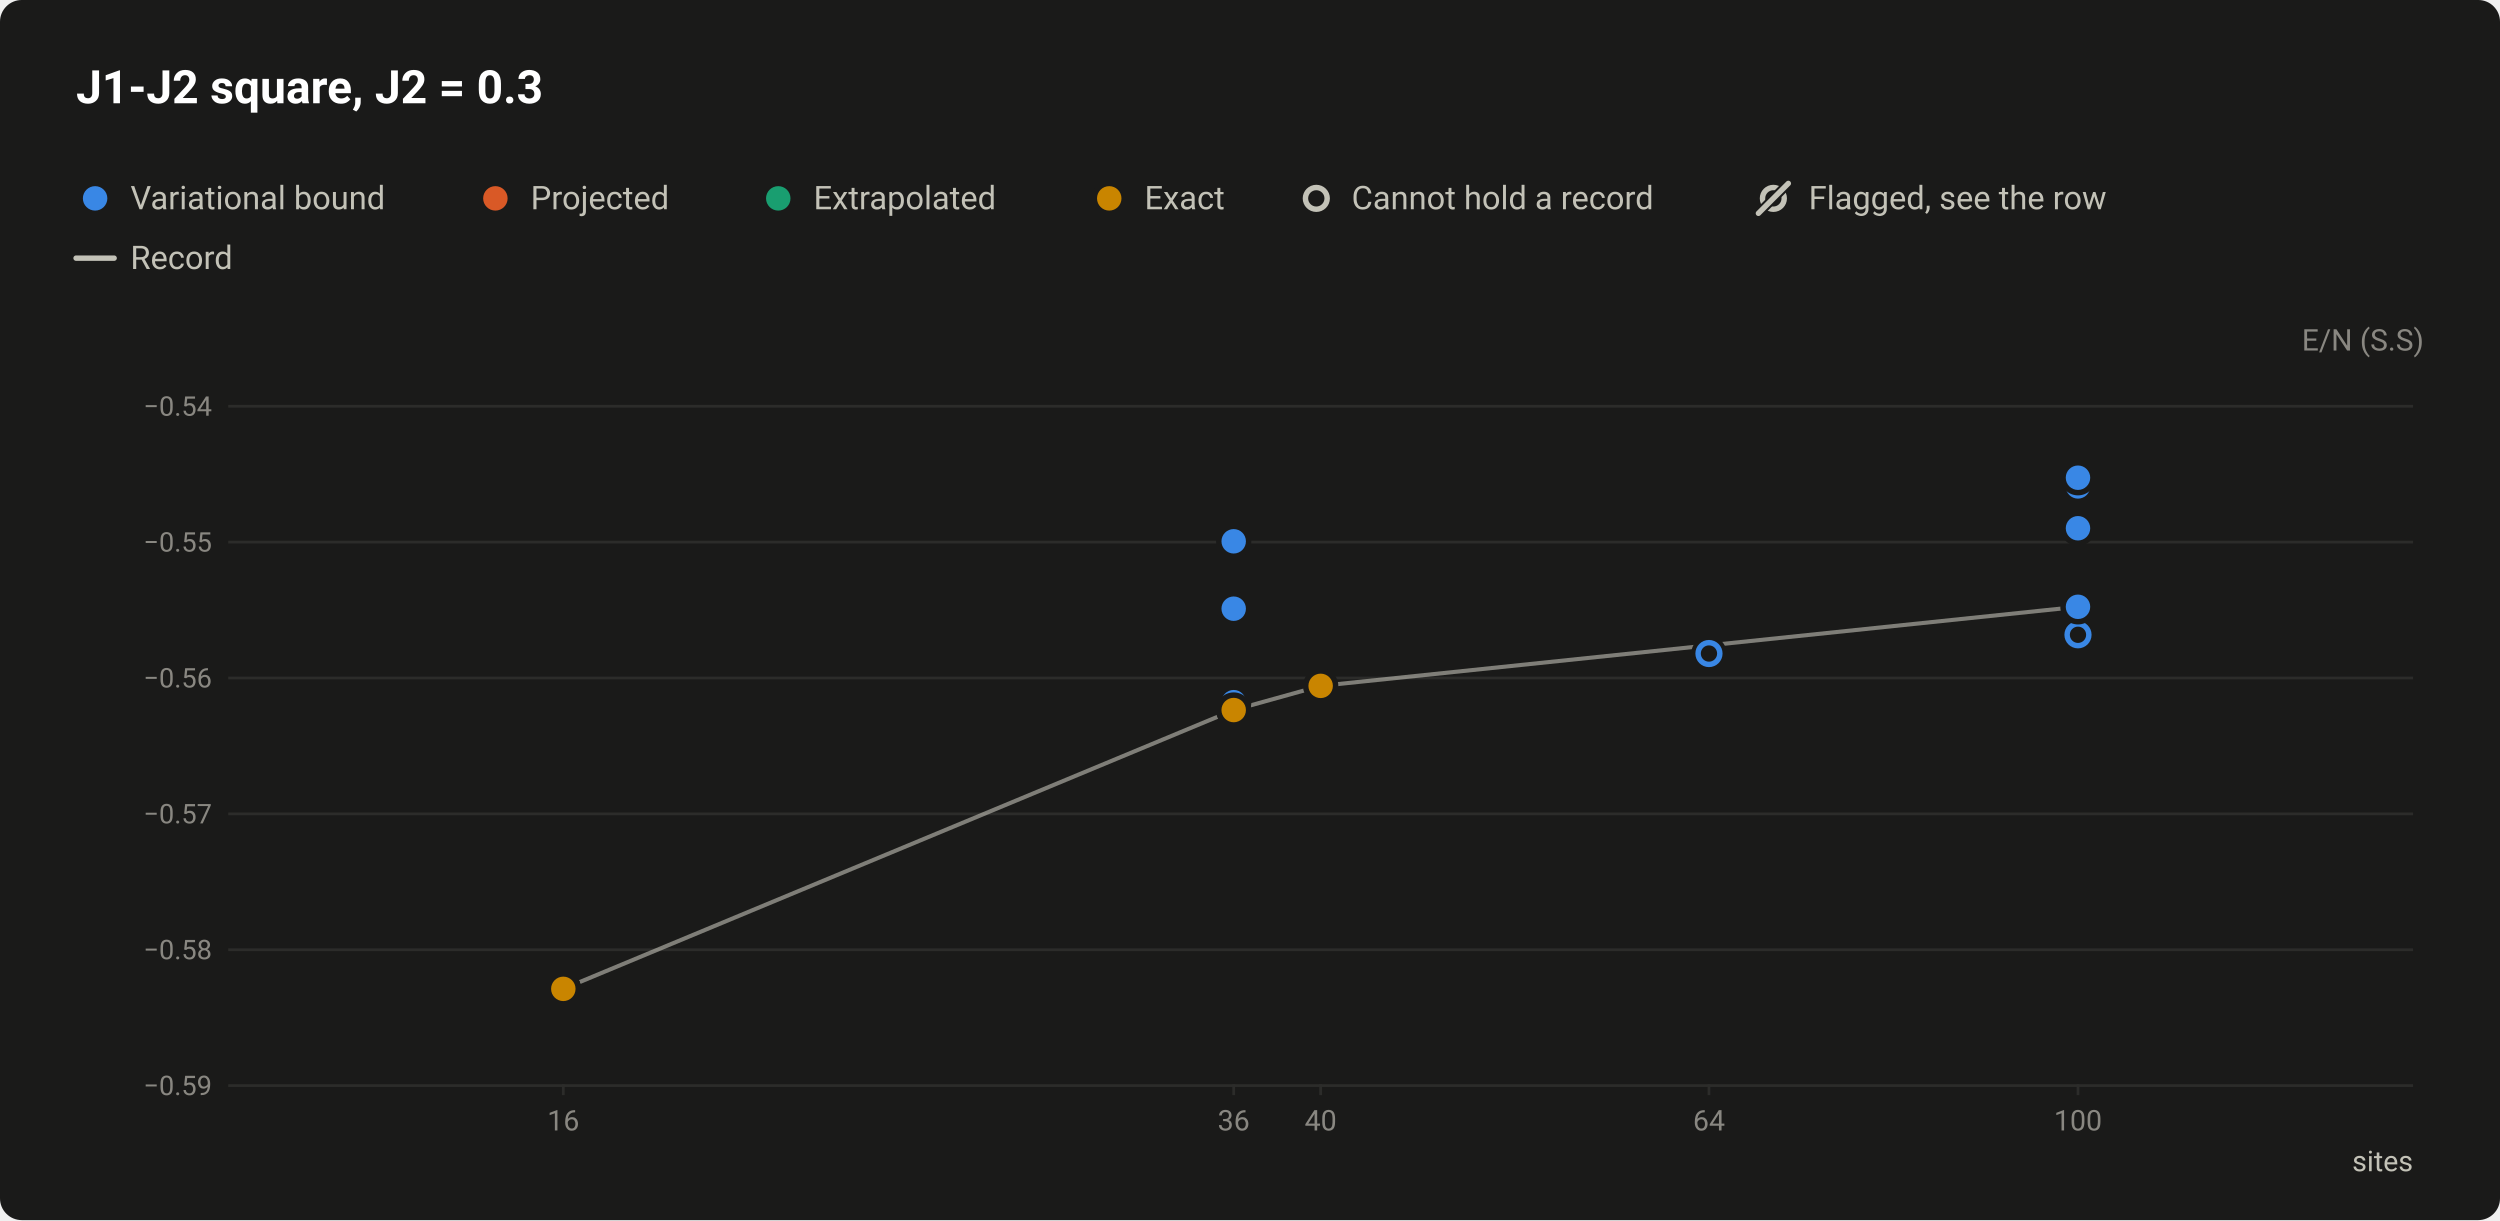
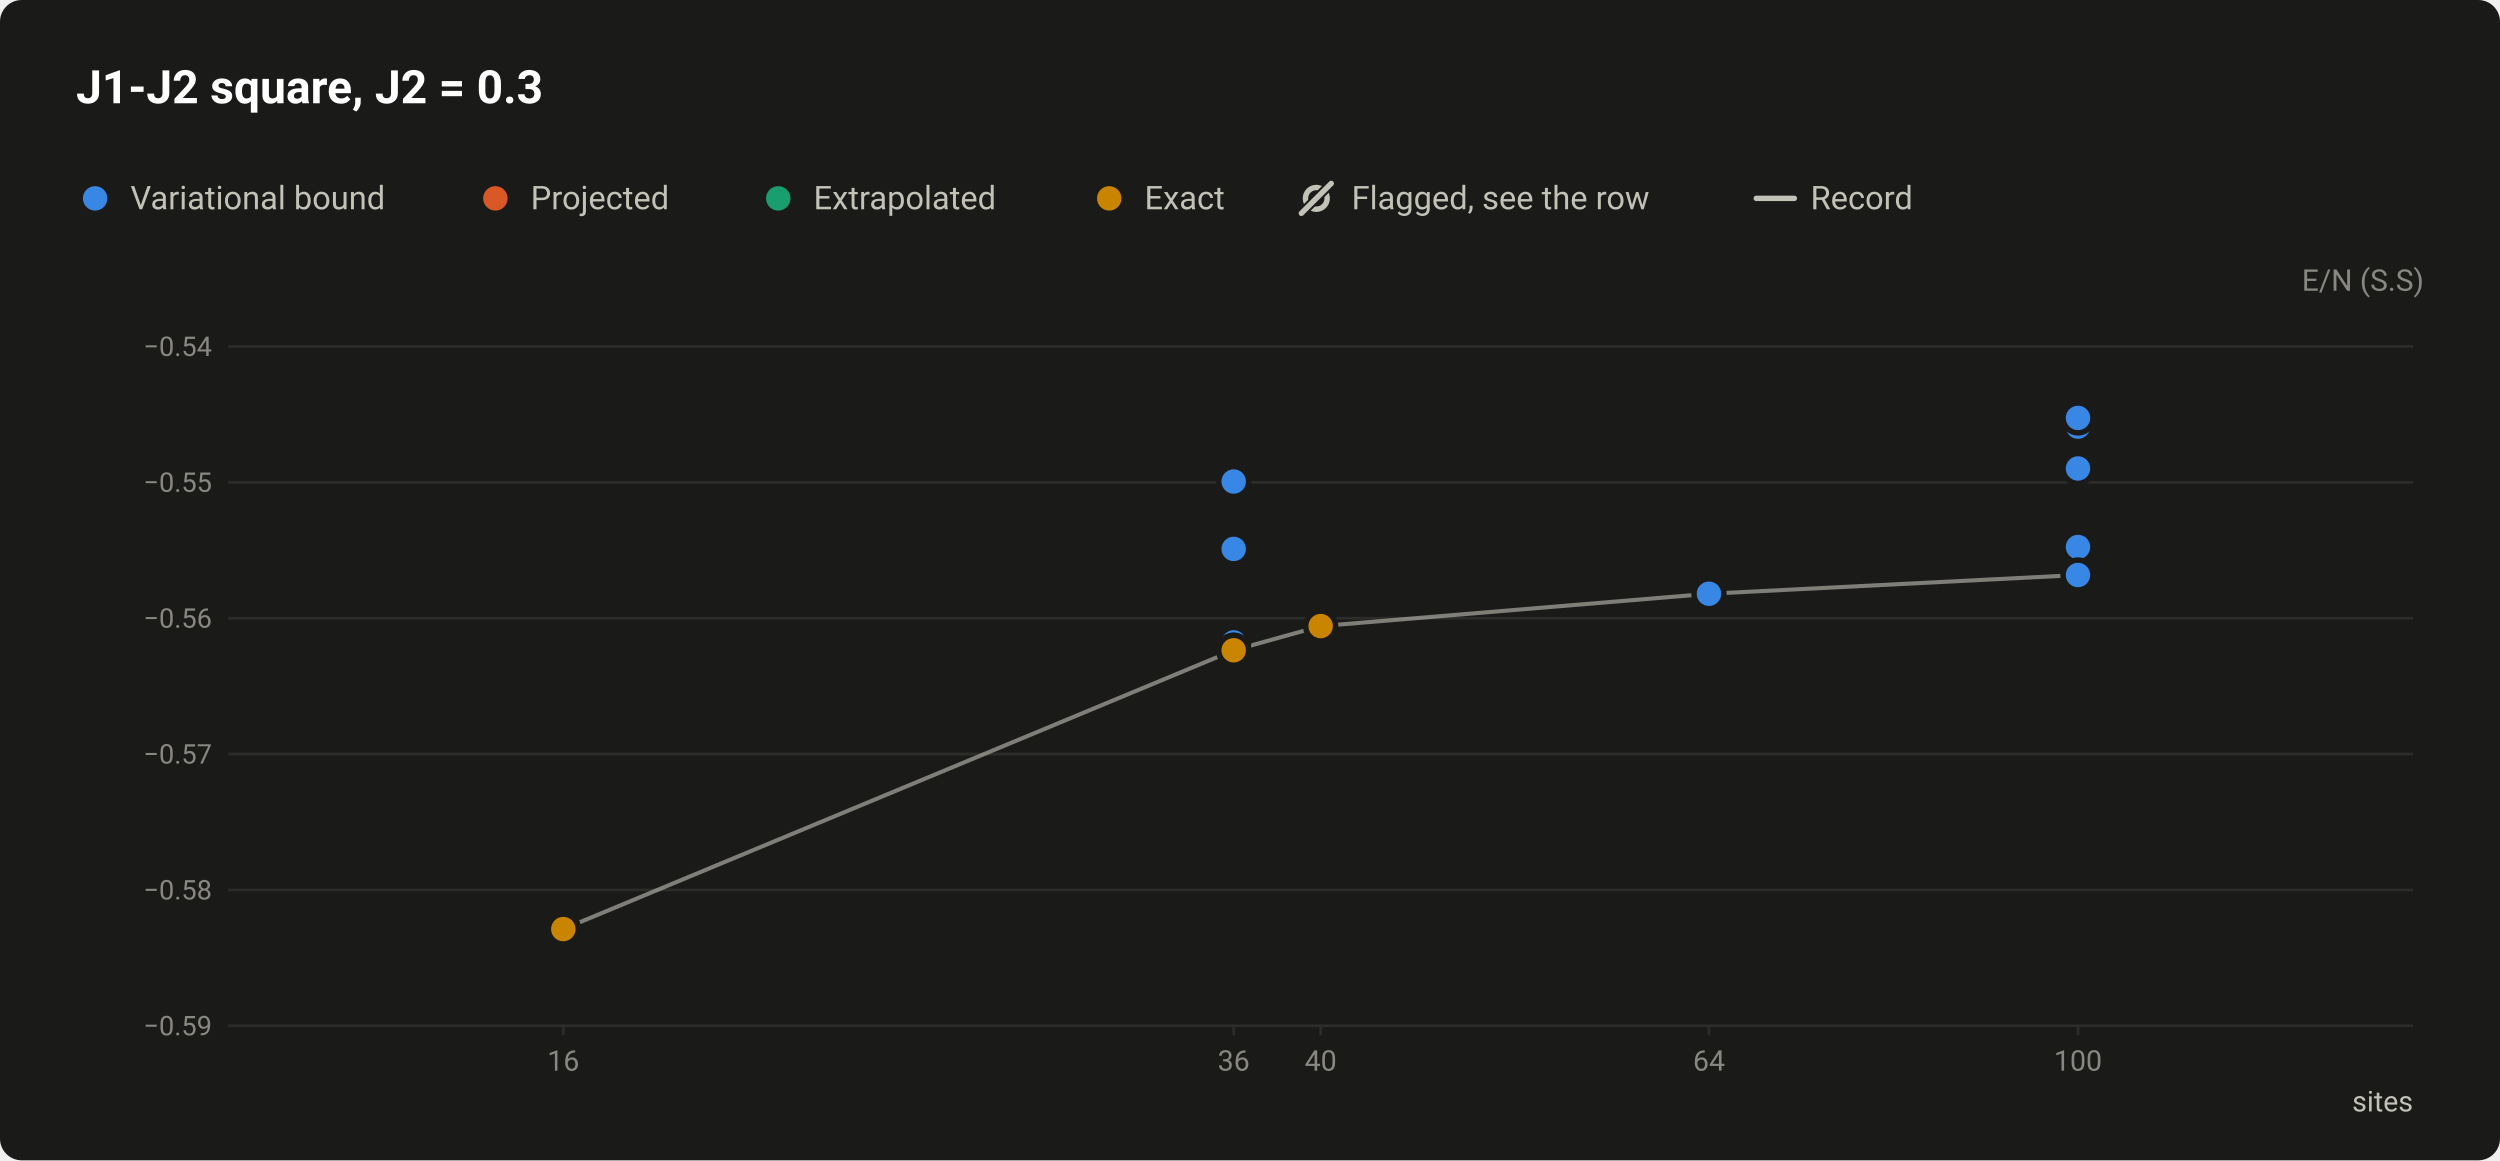
- <svg xmlns="http://www.w3.org/2000/svg" width="920" height="449" viewBox="0 0 920 449" role="img" aria-labelledby="title desc">
+ <svg xmlns="http://www.w3.org/2000/svg" width="920" height="427" viewBox="0 0 920 427" role="img" aria-labelledby="title desc">
  <style>text{font-family:system-ui,-apple-system,"Segoe UI",Roboto,"Helvetica Neue",Arial,sans-serif}</style>
-   <rect width="920" height="449" rx="8" fill="#1a1a19" />
+   <rect width="920" height="427" rx="8" fill="#1a1a19" />
  <text x="28" y="38" font-size="17" fill="#ffffff" font-weight="600">J1-J2 square, J2 = 0.3</text>
  <circle cx="35" cy="73" r="6.5" fill="#1a1a19" />
  <circle cx="35" cy="73" r="4.5" fill="#3987e5" />
  <text x="48" y="77" font-size="12" fill="#c3c2b7">Variational bound</text>
  <circle cx="182.3" cy="73" r="6.5" fill="#1a1a19" />
  <circle cx="182.3" cy="73" r="4.5" fill="#d95926" />
  <text x="195.3" y="77" font-size="12" fill="#c3c2b7">Projected</text>
  <circle cx="286.4" cy="73" r="6.5" fill="#1a1a19" />
  <circle cx="286.4" cy="73" r="4.5" fill="#199e70" />
  <text x="299.4" y="77" font-size="12" fill="#c3c2b7">Extrapolated</text>
  <circle cx="408.2" cy="73" r="6.5" fill="#1a1a19" />
  <circle cx="408.2" cy="73" r="4.5" fill="#c98500" />
  <text x="421.2" y="77" font-size="12" fill="#c3c2b7">Exact</text>
-   <circle cx="484.4" cy="73" r="6.5" fill="#1a1a19" />
-   <circle cx="484.4" cy="73" r="4" fill="#1a1a19" stroke="#c3c2b7" stroke-width="2" />
-   <text x="497.4" y="77" font-size="12" fill="#c3c2b7">Cannot hold a record</text>
-   <circle cx="652.6" cy="73" r="4" fill="none" stroke="#c3c2b7" stroke-width="2" />
-   <path d="M647.1 78.5L658.1 67.5" stroke="#1a1a19" stroke-width="3.5" stroke-linecap="round" />
-   <path d="M647.1 78.5L658.1 67.5" stroke="#c3c2b7" stroke-width="2" stroke-linecap="round" />
-   <text x="665.6" y="77" font-size="12" fill="#c3c2b7">Flagged, see the row</text>
-   <path d="M28 95H42" stroke="#c3c2b7" stroke-width="2" stroke-linecap="round" />
-   <text x="48" y="99" font-size="12" fill="#c3c2b7">Record</text>
-   <text x="892" y="129" font-size="11" fill="#898781" text-anchor="end">E/N (S.S)</text>
-   <path d="M84 399.5H888" stroke="#2c2c2a" stroke-width="1" />
-   <text x="78" y="403" font-size="10" fill="#898781" text-anchor="end" style="font-variant-numeric:tabular-nums">−0.59</text>
-   <path d="M84 349.5H888" stroke="#2c2c2a" stroke-width="1" />
-   <text x="78" y="353" font-size="10" fill="#898781" text-anchor="end" style="font-variant-numeric:tabular-nums">−0.58</text>
-   <path d="M84 299.5H888" stroke="#2c2c2a" stroke-width="1" />
-   <text x="78" y="303" font-size="10" fill="#898781" text-anchor="end" style="font-variant-numeric:tabular-nums">−0.57</text>
-   <path d="M84 249.5H888" stroke="#2c2c2a" stroke-width="1" />
-   <text x="78" y="253" font-size="10" fill="#898781" text-anchor="end" style="font-variant-numeric:tabular-nums">−0.56</text>
-   <path d="M84 199.5H888" stroke="#2c2c2a" stroke-width="1" />
-   <text x="78" y="203" font-size="10" fill="#898781" text-anchor="end" style="font-variant-numeric:tabular-nums">−0.55</text>
-   <path d="M84 149.5H888" stroke="#2c2c2a" stroke-width="1" />
-   <text x="78" y="153" font-size="10" fill="#898781" text-anchor="end" style="font-variant-numeric:tabular-nums">−0.54</text>
-   <path d="M207.3 399v4" stroke="#2c2c2a" stroke-width="1" />
-   <text x="207.3" y="416" font-size="10.5" fill="#898781" text-anchor="middle" style="font-variant-numeric:tabular-nums">16</text>
-   <path d="M454 399v4" stroke="#2c2c2a" stroke-width="1" />
-   <text x="454" y="416" font-size="10.5" fill="#898781" text-anchor="middle" style="font-variant-numeric:tabular-nums">36</text>
-   <path d="M486 399v4" stroke="#2c2c2a" stroke-width="1" />
-   <text x="486" y="416" font-size="10.5" fill="#898781" text-anchor="middle" style="font-variant-numeric:tabular-nums">40</text>
-   <path d="M628.9 399v4" stroke="#2c2c2a" stroke-width="1" />
-   <text x="628.9" y="416" font-size="10.5" fill="#898781" text-anchor="middle" style="font-variant-numeric:tabular-nums">64</text>
-   <path d="M764.7 399v4" stroke="#2c2c2a" stroke-width="1" />
-   <text x="764.7" y="416" font-size="10.5" fill="#898781" text-anchor="middle" style="font-variant-numeric:tabular-nums">100</text>
-   <text x="888" y="431" font-size="10.5" fill="#c3c2b7" text-anchor="end">sites</text>
-   <path d="M207.3 363.9L454 261.3L486 252.4L764.7 223.3" fill="none" stroke="#c3c2b7" stroke-width="1.5" stroke-linejoin="round" opacity="0.6" />
+   <circle cx="484.4" cy="73" r="4" fill="none" stroke="#c3c2b7" stroke-width="2" />
+   <path d="M478.9 78.5L489.9 67.5" stroke="#1a1a19" stroke-width="3.5" stroke-linecap="round" />
+   <path d="M478.9 78.5L489.9 67.5" stroke="#c3c2b7" stroke-width="2" stroke-linecap="round" />
+   <text x="497.4" y="77" font-size="12" fill="#c3c2b7">Flagged, see the row</text>
+   <path d="M646.32 73H660.32" stroke="#c3c2b7" stroke-width="2" stroke-linecap="round" />
+   <text x="666.3" y="77" font-size="12" fill="#c3c2b7">Record</text>
+   <text x="892" y="107" font-size="11" fill="#898781" text-anchor="end">E/N (S.S)</text>
+   <path d="M84 377.5H888" stroke="#2c2c2a" stroke-width="1" />
+   <text x="78" y="381" font-size="10" fill="#898781" text-anchor="end" style="font-variant-numeric:tabular-nums">−0.59</text>
+   <path d="M84 327.5H888" stroke="#2c2c2a" stroke-width="1" />
+   <text x="78" y="331" font-size="10" fill="#898781" text-anchor="end" style="font-variant-numeric:tabular-nums">−0.58</text>
+   <path d="M84 277.5H888" stroke="#2c2c2a" stroke-width="1" />
+   <text x="78" y="281" font-size="10" fill="#898781" text-anchor="end" style="font-variant-numeric:tabular-nums">−0.57</text>
+   <path d="M84 227.5H888" stroke="#2c2c2a" stroke-width="1" />
+   <text x="78" y="231" font-size="10" fill="#898781" text-anchor="end" style="font-variant-numeric:tabular-nums">−0.56</text>
+   <path d="M84 177.5H888" stroke="#2c2c2a" stroke-width="1" />
+   <text x="78" y="181" font-size="10" fill="#898781" text-anchor="end" style="font-variant-numeric:tabular-nums">−0.55</text>
+   <path d="M84 127.5H888" stroke="#2c2c2a" stroke-width="1" />
+   <text x="78" y="131" font-size="10" fill="#898781" text-anchor="end" style="font-variant-numeric:tabular-nums">−0.54</text>
+   <path d="M207.3 377v4" stroke="#2c2c2a" stroke-width="1" />
+   <text x="207.3" y="394" font-size="10.5" fill="#898781" text-anchor="middle" style="font-variant-numeric:tabular-nums">16</text>
+   <path d="M454 377v4" stroke="#2c2c2a" stroke-width="1" />
+   <text x="454" y="394" font-size="10.5" fill="#898781" text-anchor="middle" style="font-variant-numeric:tabular-nums">36</text>
+   <path d="M486 377v4" stroke="#2c2c2a" stroke-width="1" />
+   <text x="486" y="394" font-size="10.5" fill="#898781" text-anchor="middle" style="font-variant-numeric:tabular-nums">40</text>
+   <path d="M628.9 377v4" stroke="#2c2c2a" stroke-width="1" />
+   <text x="628.9" y="394" font-size="10.5" fill="#898781" text-anchor="middle" style="font-variant-numeric:tabular-nums">64</text>
+   <path d="M764.7 377v4" stroke="#2c2c2a" stroke-width="1" />
+   <text x="764.7" y="394" font-size="10.5" fill="#898781" text-anchor="middle" style="font-variant-numeric:tabular-nums">100</text>
+   <text x="888" y="409" font-size="10.5" fill="#c3c2b7" text-anchor="end">sites</text>
+   <path d="M207.3 341.9L454 239.3L486 230.4L628.9 218.5L764.7 211.6" fill="none" stroke="#c3c2b7" stroke-width="1.5" stroke-linejoin="round" opacity="0.6" />
+   <a class="pt" href="/instances/#r-J1J2_square_16_P_0_3-0c85ff73">
+     <circle cx="207.3" cy="341.7" r="6.5" fill="#1a1a19" />
+     <circle cx="207.3" cy="341.7" r="4.5" fill="#3987e5" />
+   </a>
+   <a class="pt" href="/instances/#r-J1J2_square_16_P_0_3-ee8eb70a">
+     <circle cx="207.3" cy="341.8" r="6.5" fill="#1a1a19" />
+     <circle cx="207.3" cy="341.8" r="4.5" fill="#3987e5" />
+   </a>
+   <a class="pt" href="/instances/#r-J1J2_square_36_P_0_3-5deef4c6">
+     <circle cx="454" cy="236.4" r="6.5" fill="#1a1a19" />
+     <circle cx="454" cy="236.4" r="4.5" fill="#3987e5" />
+   </a>
+   <a class="pt" href="/instances/#r-J1J2_square_36_P_0_3-f1d697a9">
+     <circle cx="454" cy="202" r="6.5" fill="#1a1a19" />
+     <circle cx="454" cy="202" r="4.5" fill="#3987e5" />
+   </a>
+   <a class="pt" href="/instances/#r-J1J2_square_36_P_0_3-561f72a4">
+     <circle cx="454" cy="177.2" r="6.5" fill="#1a1a19" />
+     <circle cx="454" cy="177.2" r="4.5" fill="#3987e5" />
+   </a>
  <a class="pt" href="/instances/#r-J1J2_square_36_P_0_3-299d8696">
-     <circle cx="454" cy="261.3" r="6.5" fill="#1a1a19" />
-     <circle cx="454" cy="261.3" r="4" fill="#1a1a19" stroke="#3987e5" stroke-width="2" />
+     <circle cx="454" cy="239.3" r="6.5" fill="#1a1a19" />
+     <circle cx="454" cy="239.3" r="4.5" fill="#3987e5" />
  </a>
  <a class="pt" href="/instances/#r-J1J2_square_64_P_0_3-8f3065f2">
-     <circle cx="628.9" cy="240.5" r="6.5" fill="#1a1a19" />
-     <circle cx="628.9" cy="240.5" r="4" fill="#1a1a19" stroke="#3987e5" stroke-width="2" />
+     <circle cx="628.9" cy="218.5" r="6.5" fill="#1a1a19" />
+     <circle cx="628.9" cy="218.5" r="4.5" fill="#3987e5" />
+   </a>
+   <a class="pt" href="/instances/#r-J1J2_square_100_P_0_3-67e5f267">
+     <circle cx="764.7" cy="201.3" r="6.5" fill="#1a1a19" />
+     <circle cx="764.7" cy="201.3" r="4.5" fill="#3987e5" />
+   </a>
+   <a class="pt" href="/instances/#r-J1J2_square_100_P_0_3-78bb68e5">
+     <circle cx="764.7" cy="172.4" r="6.5" fill="#1a1a19" />
+     <circle cx="764.7" cy="172.4" r="4.5" fill="#3987e5" />
+   </a>
+   <a class="pt" href="/instances/#r-J1J2_square_100_P_0_3-af6de7ec">
+     <circle cx="764.7" cy="157" r="6.5" fill="#1a1a19" />
+     <circle cx="764.7" cy="157" r="4.5" fill="#3987e5" />
+   </a>
+   <a class="pt" href="/instances/#r-J1J2_square_100_P_0_3-628ef97c">
+     <circle cx="764.7" cy="153.8" r="6.5" fill="#1a1a19" />
+     <circle cx="764.7" cy="153.8" r="4.5" fill="#3987e5" />
  </a>
  <a class="pt" href="/instances/#r-J1J2_square_100_P_0_3-52671371">
-     <circle cx="764.7" cy="233.6" r="6.5" fill="#1a1a19" />
-     <circle cx="764.7" cy="233.6" r="4" fill="#1a1a19" stroke="#3987e5" stroke-width="2" />
-   </a>
-   <a class="pt" href="/instances/#r-J1J2_square_16_P_0_3-0c85ff73">
-     <circle cx="207.3" cy="363.7" r="6.5" fill="#1a1a19" />
-     <circle cx="207.3" cy="363.7" r="4.5" fill="#3987e5" />
-   </a>
-   <a class="pt" href="/instances/#r-J1J2_square_16_P_0_3-ee8eb70a">
-     <circle cx="207.3" cy="363.8" r="6.5" fill="#1a1a19" />
-     <circle cx="207.3" cy="363.8" r="4.5" fill="#3987e5" />
-   </a>
-   <a class="pt" href="/instances/#r-J1J2_square_36_P_0_3-5deef4c6">
-     <circle cx="454" cy="258.4" r="6.5" fill="#1a1a19" />
-     <circle cx="454" cy="258.4" r="4.5" fill="#3987e5" />
-   </a>
-   <a class="pt" href="/instances/#r-J1J2_square_36_P_0_3-f1d697a9">
-     <circle cx="454" cy="224" r="6.5" fill="#1a1a19" />
-     <circle cx="454" cy="224" r="4.5" fill="#3987e5" />
-   </a>
-   <a class="pt" href="/instances/#r-J1J2_square_36_P_0_3-561f72a4">
-     <circle cx="454" cy="199.2" r="6.5" fill="#1a1a19" />
-     <circle cx="454" cy="199.2" r="4.5" fill="#3987e5" />
-   </a>
-   <a class="pt" href="/instances/#r-J1J2_square_100_P_0_3-67e5f267">
-     <circle cx="764.7" cy="223.3" r="6.5" fill="#1a1a19" />
-     <circle cx="764.7" cy="223.3" r="4.5" fill="#3987e5" />
-   </a>
-   <a class="pt" href="/instances/#r-J1J2_square_100_P_0_3-78bb68e5">
-     <circle cx="764.7" cy="194.4" r="6.5" fill="#1a1a19" />
-     <circle cx="764.7" cy="194.4" r="4.5" fill="#3987e5" />
-   </a>
-   <a class="pt" href="/instances/#r-J1J2_square_100_P_0_3-af6de7ec">
-     <circle cx="764.7" cy="179" r="6.5" fill="#1a1a19" />
-     <circle cx="764.7" cy="179" r="4.5" fill="#3987e5" />
-   </a>
-   <a class="pt" href="/instances/#r-J1J2_square_100_P_0_3-628ef97c">
-     <circle cx="764.7" cy="175.8" r="6.5" fill="#1a1a19" />
-     <circle cx="764.7" cy="175.8" r="4.5" fill="#3987e5" />
+     <circle cx="764.7" cy="211.6" r="6.5" fill="#1a1a19" />
+     <circle cx="764.7" cy="211.6" r="4.5" fill="#3987e5" />
  </a>
  <a class="pt" href="/instances/#r-J1J2_square_16_P_0_3-ed94c7cf">
-     <circle cx="207.3" cy="363.9" r="6.5" fill="#1a1a19" />
-     <circle cx="207.3" cy="363.9" r="4.5" fill="#c98500" />
+     <circle cx="207.3" cy="341.9" r="6.5" fill="#1a1a19" />
+     <circle cx="207.3" cy="341.9" r="4.5" fill="#c98500" />
  </a>
  <a class="pt" href="/instances/#r-J1J2_square_36_P_0_3-85ac45df">
-     <circle cx="454" cy="261.3" r="6.5" fill="#1a1a19" />
-     <circle cx="454" cy="261.3" r="4.5" fill="#c98500" />
+     <circle cx="454" cy="239.3" r="6.5" fill="#1a1a19" />
+     <circle cx="454" cy="239.3" r="4.5" fill="#c98500" />
  </a>
  <a class="pt" href="/instances/#r-J1J2_square_40_P_0_3-eb83cf37">
-     <circle cx="486" cy="252.4" r="6.5" fill="#1a1a19" />
-     <circle cx="486" cy="252.4" r="4.5" fill="#c98500" />
+     <circle cx="486" cy="230.4" r="6.5" fill="#1a1a19" />
+     <circle cx="486" cy="230.4" r="4.5" fill="#c98500" />
  </a>
</svg>
